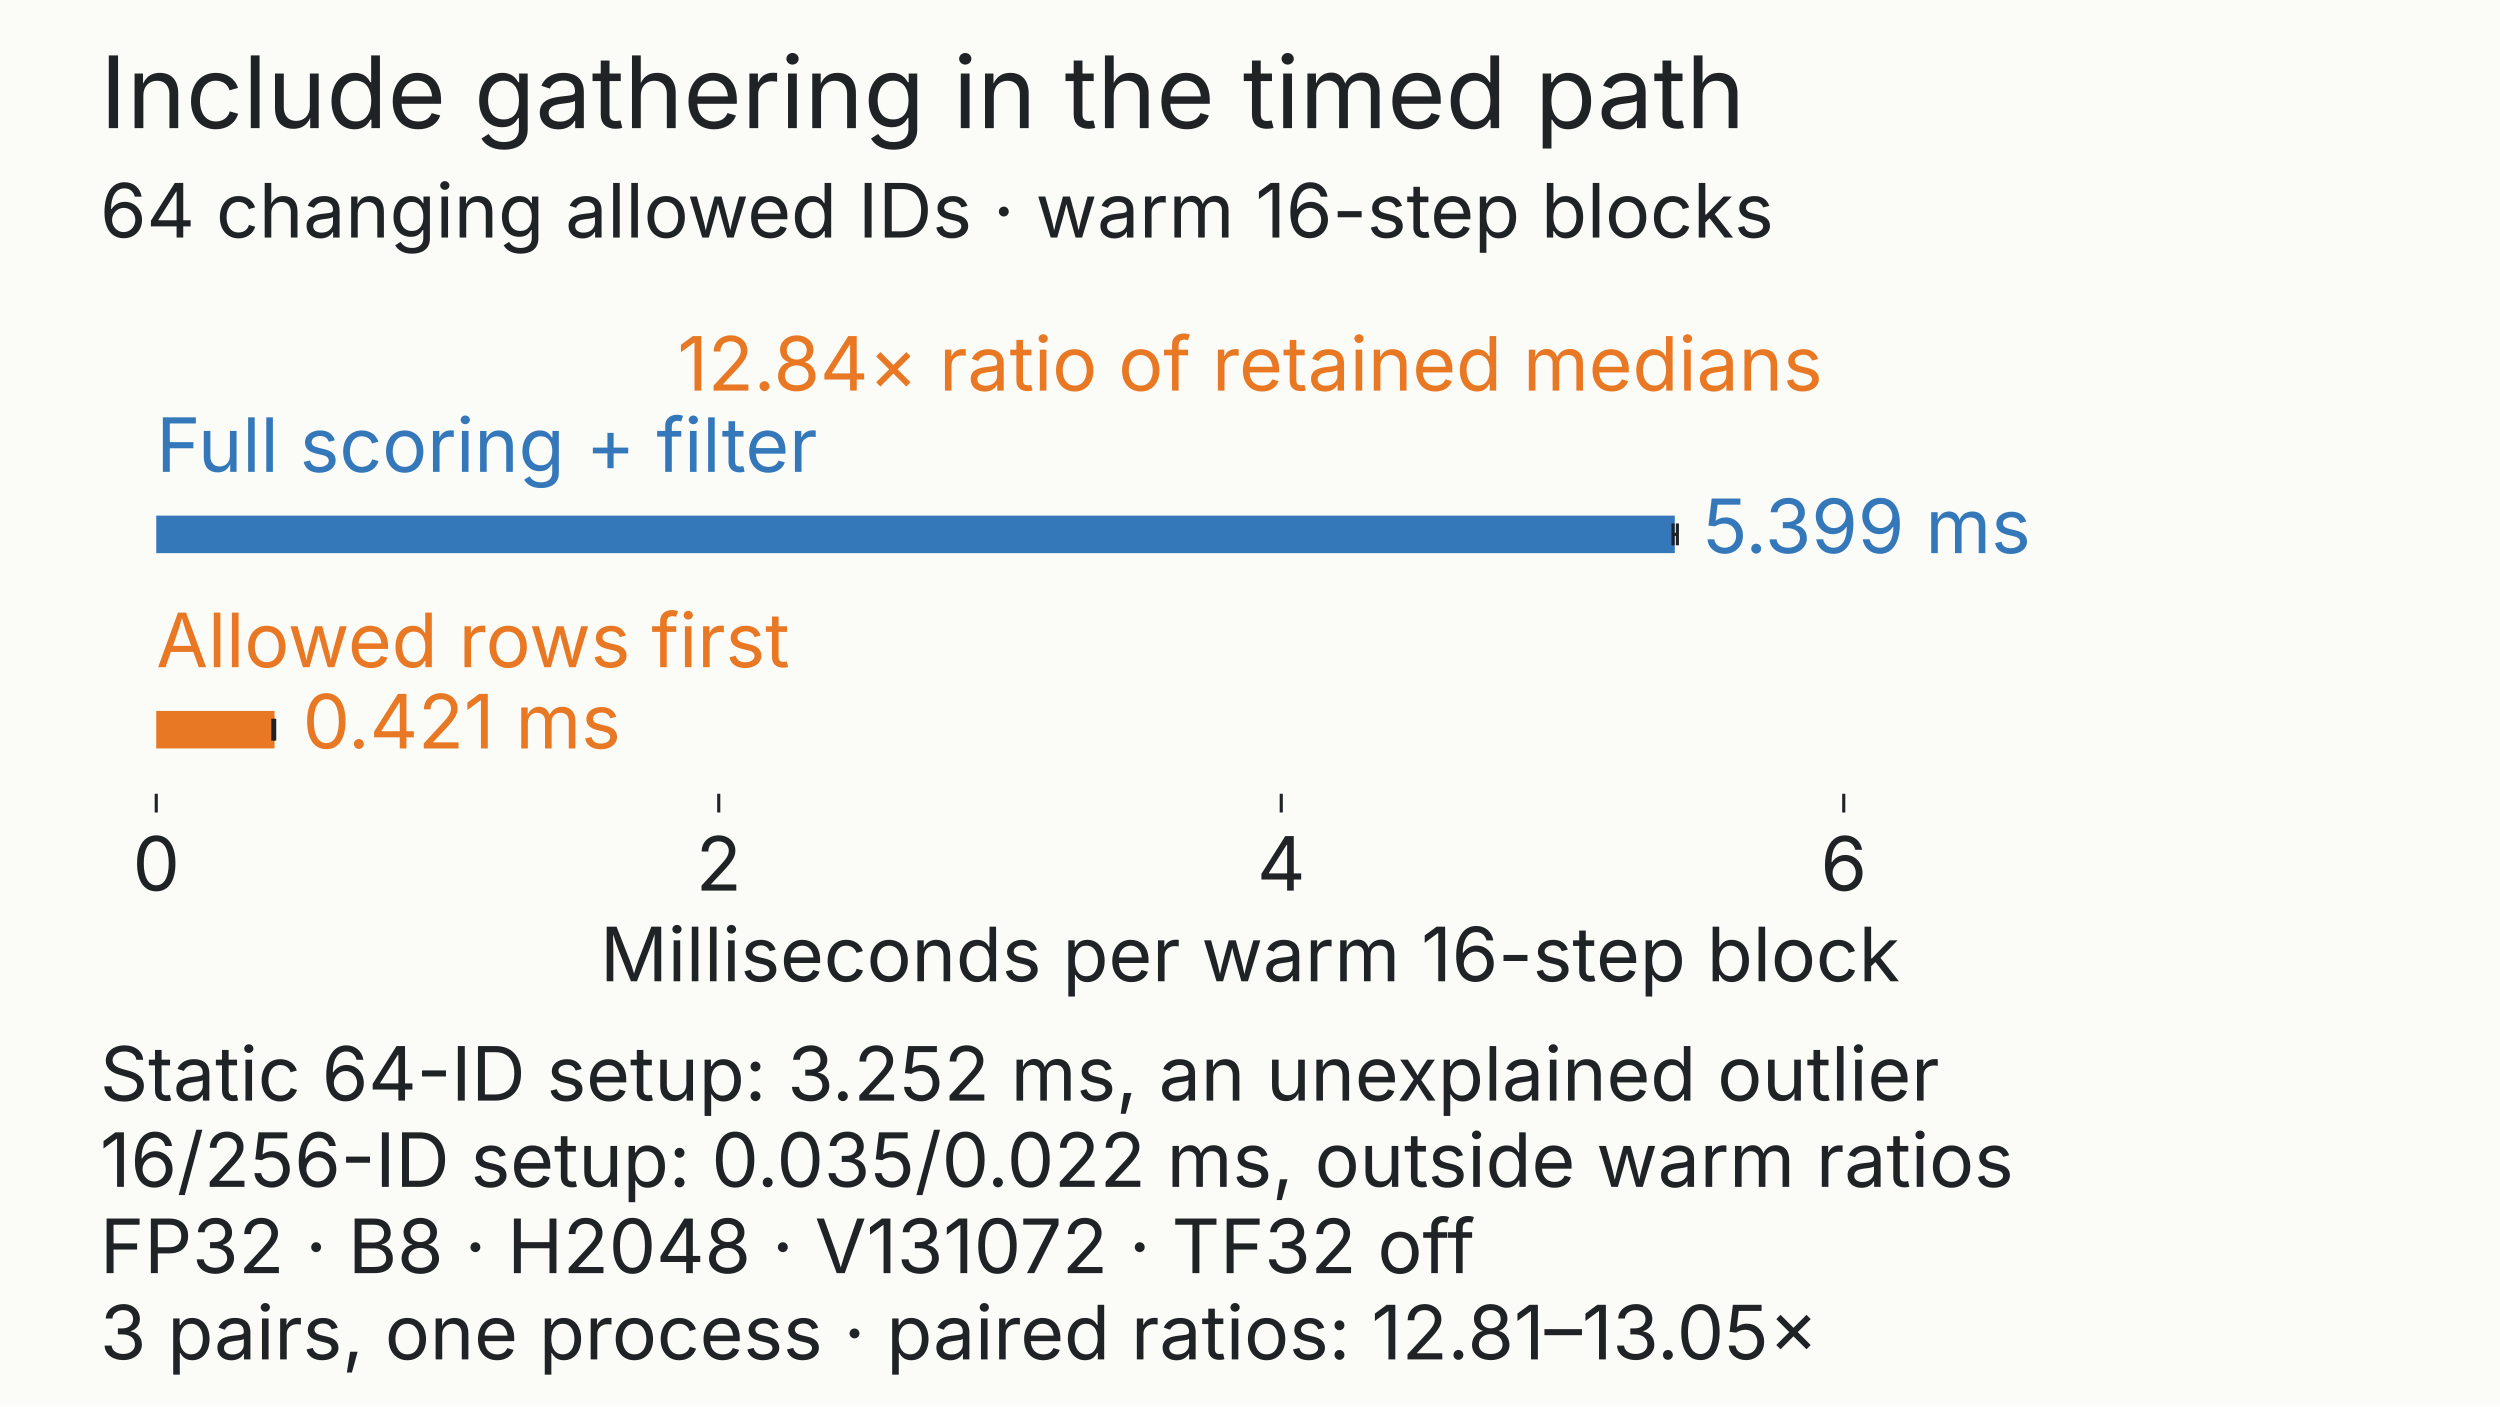
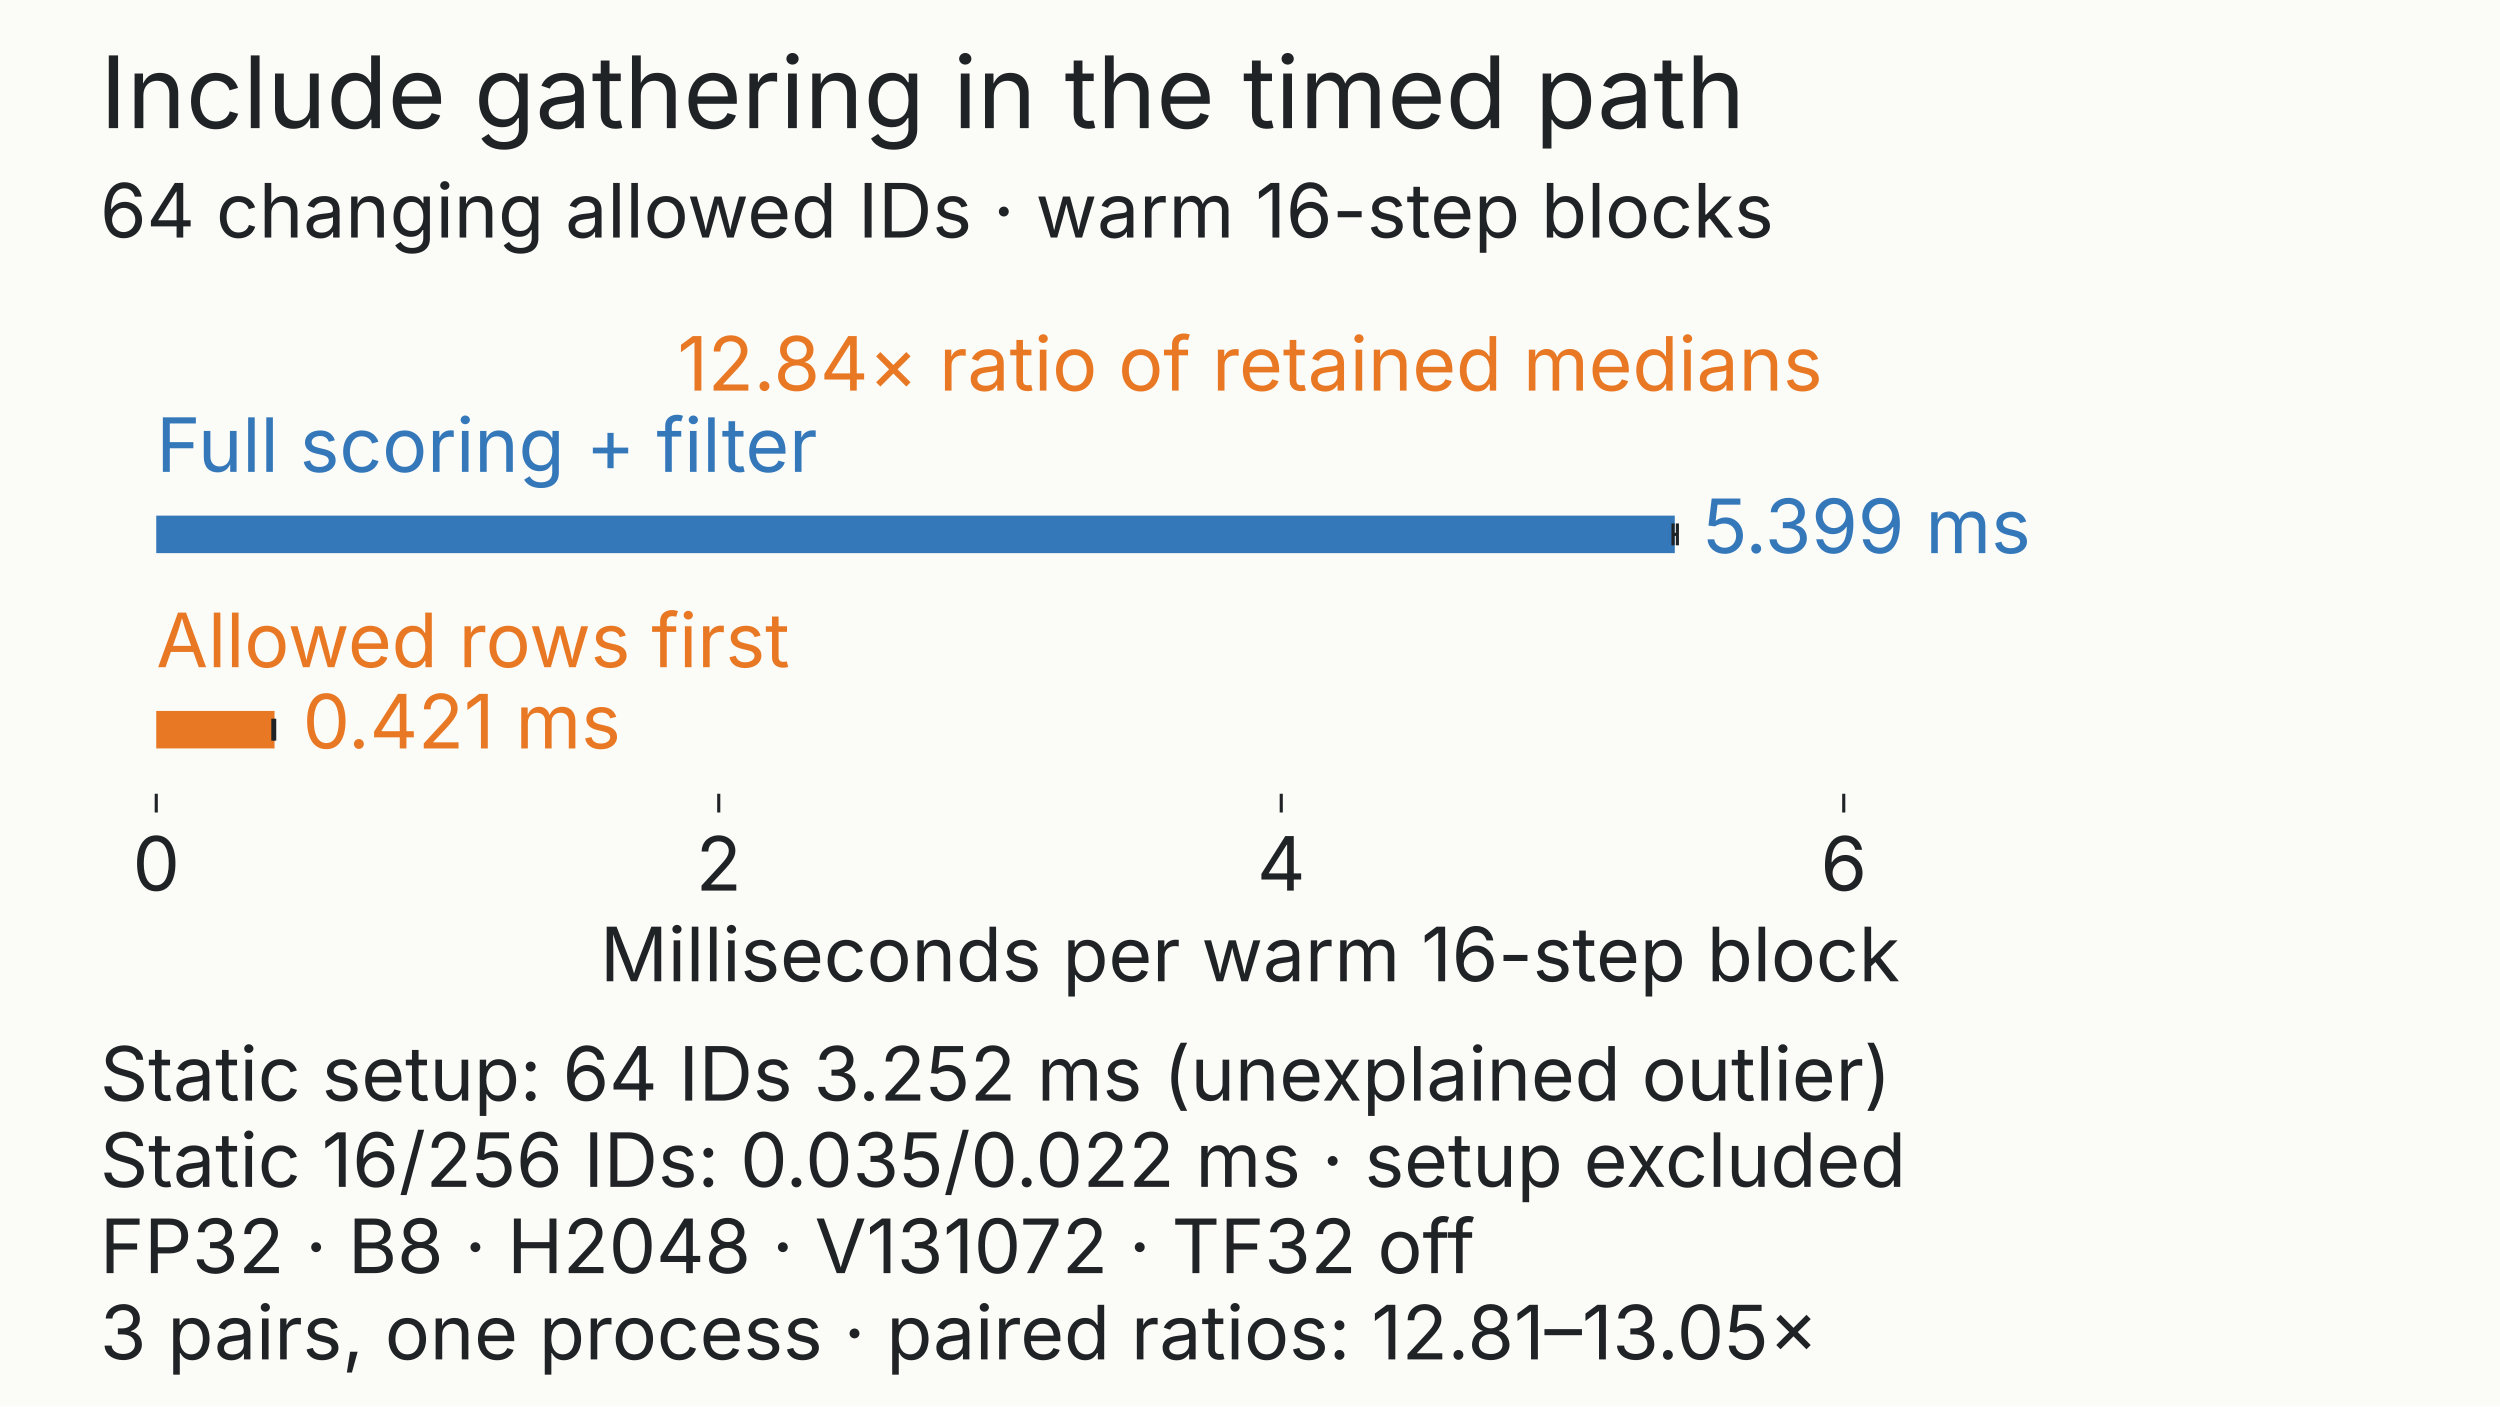
<svg xmlns="http://www.w3.org/2000/svg" width="1600" height="900" viewBox="0 0 1600 900">
  <rect width="100%" height="100%" fill="#FBFBF8" />
  <defs>
    <marker id="arrow" viewBox="0 0 12 12" refX="10" refY="6" markerWidth="5" markerHeight="5" orient="auto">
      <path d="M2 2 L10 6 L2 10" fill="none" stroke="context-stroke" stroke-width="2" />
    </marker>
  </defs>
  <text x="64" y="82.0" font-family="Inter" font-size="64" font-weight="400" font-style="normal" fill="#202326" text-anchor="start">Include gathering in the timed path</text>
  <text x="64" y="152.0" font-family="Inter" font-size="48" font-weight="400" font-style="normal" fill="#202326" text-anchor="start">64 changing allowed IDs · warm 16-step blocks</text>
  <text x="800.0" y="250.0" font-family="Inter" font-size="48" font-weight="400" font-style="normal" fill="#E87823" text-anchor="middle">12.84× ratio of retained medians</text>
  <text x="100" y="302.0" font-family="Inter" font-size="48" font-weight="400" font-style="normal" fill="#3478BA" text-anchor="start">Full scoring + filter</text>
  <rect data-science="bar" data-series="baseline" data-mode="changing" data-size="64" x="100" y="330" width="971.865" height="24" fill="#3478BA" />
  <line x1="1070.727" y1="342.0" x2="1073.526" y2="342.0" stroke="#202326" stroke-width="2" />
  <line x1="1070.727" y1="335.0" x2="1070.727" y2="349.0" stroke="#202326" stroke-width="2" />
  <line x1="1073.526" y1="335.0" x2="1073.526" y2="349.0" stroke="#202326" stroke-width="2" />
  <text x="1089.865" y="354.0" font-family="Inter" font-size="48" font-weight="400" font-style="normal" fill="#3478BA" text-anchor="start">5.399 ms</text>
  <text x="100" y="427.0" font-family="Inter" font-size="48" font-weight="400" font-style="normal" fill="#E87823" text-anchor="start">Allowed rows first</text>
  <rect data-science="bar" data-series="candidate" data-mode="changing" data-size="64" x="100" y="455" width="75.703" height="24" fill="#E87823" />
  <line x1="174.627" y1="467.0" x2="175.797" y2="467.0" stroke="#202326" stroke-width="2" />
  <line x1="174.627" y1="460.0" x2="174.627" y2="474.0" stroke="#202326" stroke-width="2" />
  <line x1="175.797" y1="460.0" x2="175.797" y2="474.0" stroke="#202326" stroke-width="2" />
  <text x="193.703" y="479.0" font-family="Inter" font-size="48" font-weight="400" font-style="normal" fill="#E87823" text-anchor="start">0.421 ms</text>
  <line x1="100.0" y1="508" x2="100.0" y2="520" stroke="#202326" stroke-width="2" />
  <text x="100.0" y="570.0" font-family="Inter" font-size="48" font-weight="400" font-style="normal" fill="#202326" text-anchor="middle">0</text>
  <line x1="460.0" y1="508" x2="460.0" y2="520" stroke="#202326" stroke-width="2" />
  <text x="460.0" y="570.0" font-family="Inter" font-size="48" font-weight="400" font-style="normal" fill="#202326" text-anchor="middle">2</text>
  <line x1="820.0" y1="508" x2="820.0" y2="520" stroke="#202326" stroke-width="2" />
  <text x="820.0" y="570.0" font-family="Inter" font-size="48" font-weight="400" font-style="normal" fill="#202326" text-anchor="middle">4</text>
  <line x1="1180.0" y1="508" x2="1180.0" y2="520" stroke="#202326" stroke-width="2" />
  <text x="1180.0" y="570.0" font-family="Inter" font-size="48" font-weight="400" font-style="normal" fill="#202326" text-anchor="middle">6</text>
  <text x="800.0" y="628.0" font-family="Inter" font-size="48" font-weight="400" font-style="normal" fill="#202326" text-anchor="middle">Milliseconds per warm 16-step block</text>
-   <text x="64" y="704.4" font-family="Inter" font-size="48" font-weight="400" font-style="normal" fill="#202326" text-anchor="start">Static 64-ID setup: 3.252 ms, an unexplained outlier</text>
-   <text x="64" y="759.6" font-family="Inter" font-size="48" font-weight="400" font-style="normal" fill="#202326" text-anchor="start">16/256-ID setup: 0.035/0.022 ms, outside warm ratios</text>
+   <text x="64" y="704.4" font-family="Inter" font-size="48" font-weight="400" font-style="normal" fill="#202326" text-anchor="start">Static setup: 64 IDs 3.252 ms (unexplained outlier)</text>
+   <text x="64" y="759.6" font-family="Inter" font-size="48" font-weight="400" font-style="normal" fill="#202326" text-anchor="start">Static 16/256 IDs: 0.035/0.022 ms · setup excluded</text>
  <text x="64" y="814.8" font-family="Inter" font-size="48" font-weight="400" font-style="normal" fill="#202326" text-anchor="start">FP32 · B8 · H2048 · V131072 · TF32 off</text>
  <text x="64" y="870.0" font-family="Inter" font-size="48" font-weight="400" font-style="normal" fill="#202326" text-anchor="start">3 pairs, one process · paired ratios: 12.81–13.05×</text>
</svg>
